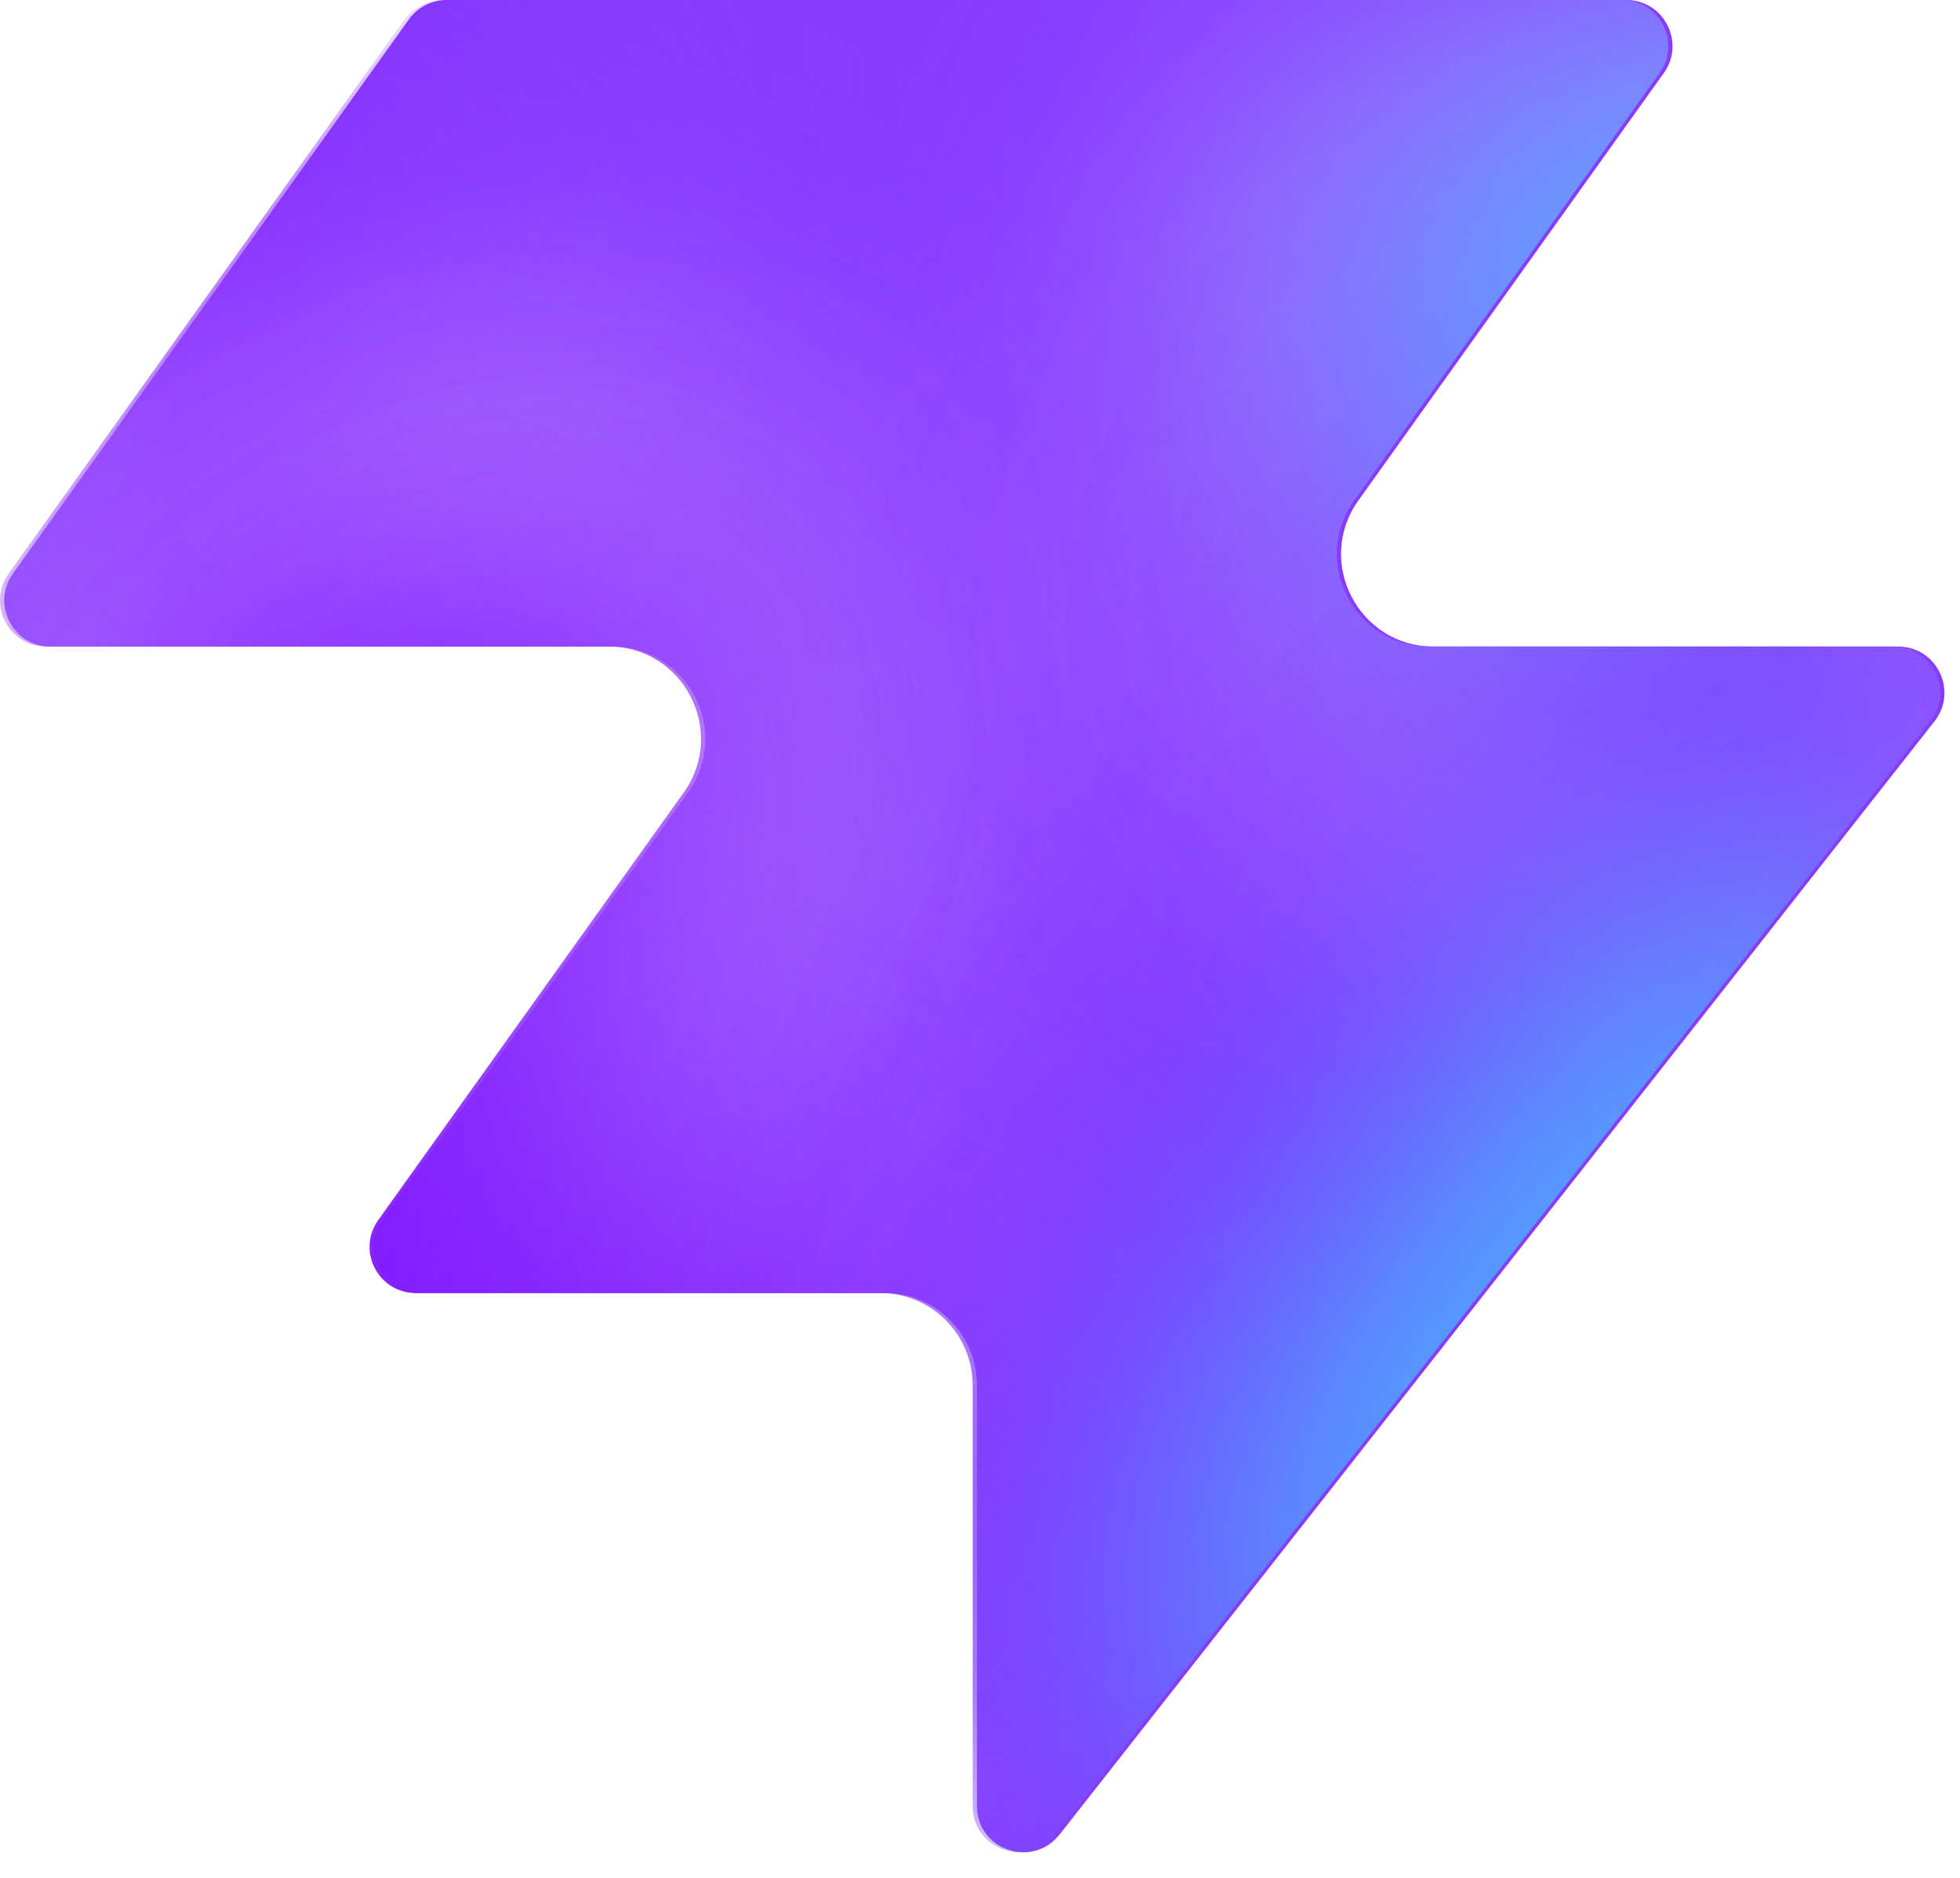
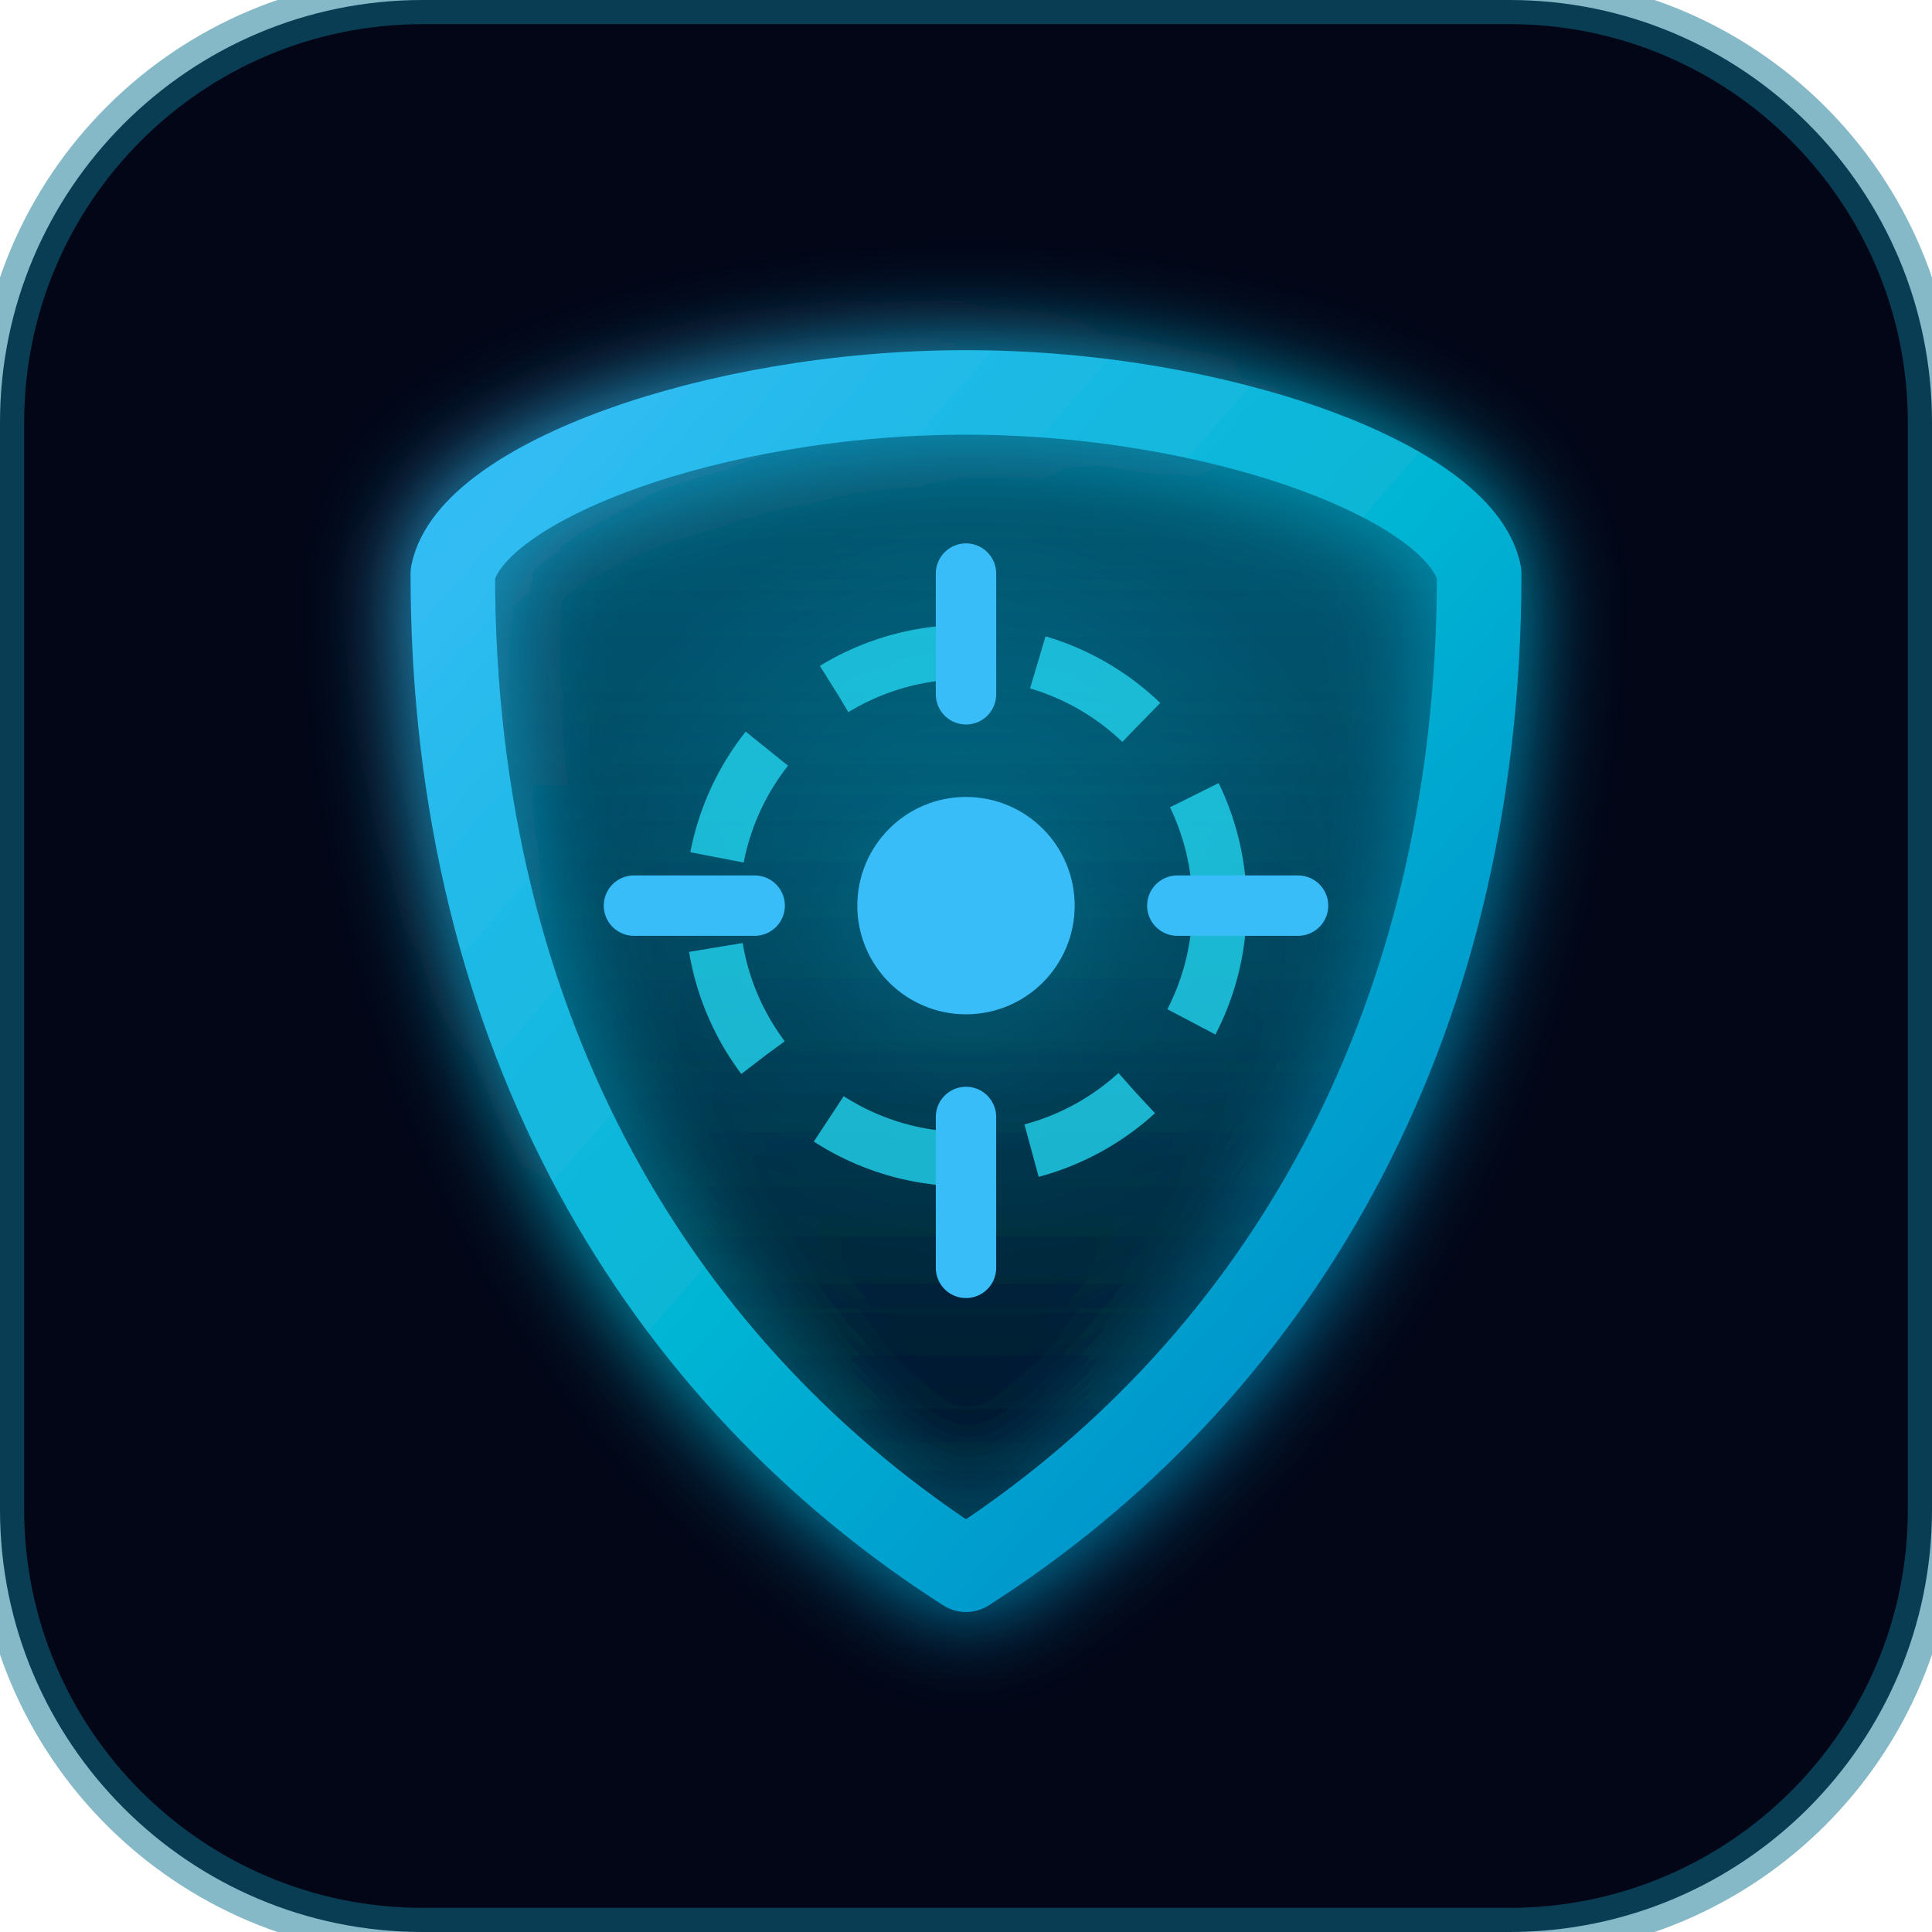
- <svg xmlns="http://www.w3.org/2000/svg" width="48" height="46" fill="none" viewBox="0 0 48 46">
-   <path fill="#863bff" d="M25.946 44.938c-.664.845-2.021.375-2.021-.698V33.937a2.26 2.26 0 0 0-2.262-2.262H10.287c-.92 0-1.456-1.04-.92-1.788l7.48-10.471c1.07-1.497 0-3.578-1.842-3.578H1.237c-.92 0-1.456-1.04-.92-1.788L10.013.474c.214-.297.556-.474.92-.474h28.894c.92 0 1.456 1.04.92 1.788l-7.48 10.471c-1.07 1.498 0 3.579 1.842 3.579h11.377c.943 0 1.473 1.088.89 1.83L25.947 44.94z" style="fill:#863bff;fill:color(display-p3 .525 .23 1);fill-opacity:1" />
-   <mask id="a" width="48" height="46" x="0" y="0" maskUnits="userSpaceOnUse" style="mask-type:alpha">
-     <path fill="#000" d="M25.842 44.938c-.664.844-2.021.375-2.021-.698V33.937a2.26 2.26 0 0 0-2.262-2.262H10.183c-.92 0-1.456-1.04-.92-1.788l7.48-10.471c1.07-1.498 0-3.579-1.842-3.579H1.133c-.92 0-1.456-1.04-.92-1.787L9.91.473c.214-.297.556-.474.92-.474h28.894c.92 0 1.456 1.04.92 1.788l-7.48 10.471c-1.07 1.498 0 3.578 1.842 3.578h11.377c.943 0 1.473 1.088.89 1.832L25.843 44.94z" style="fill:#000;fill-opacity:1" />
-   </mask>
-   <g mask="url(#a)">
-     <g filter="url(#b)">
-       <ellipse cx="5.508" cy="14.704" fill="#ede6ff" rx="5.508" ry="14.704" style="fill:#ede6ff;fill:color(display-p3 .927 .903 1);fill-opacity:1" transform="matrix(.00324 1 1 -.00324 -4.47 31.516)" />
-     </g>
-     <g filter="url(#c)">
-       <ellipse cx="10.399" cy="29.851" fill="#ede6ff" rx="10.399" ry="29.851" style="fill:#ede6ff;fill:color(display-p3 .927 .903 1);fill-opacity:1" transform="matrix(.00324 1 1 -.00324 -39.328 7.883)" />
-     </g>
-     <g filter="url(#d)">
-       <ellipse cx="5.508" cy="30.487" fill="#7e14ff" rx="5.508" ry="30.487" style="fill:#7e14ff;fill:color(display-p3 .492 .077 1);fill-opacity:1" transform="rotate(89.814 -25.913 -14.639)scale(1 -1)" />
-     </g>
-     <g filter="url(#e)">
-       <ellipse cx="5.508" cy="30.599" fill="#7e14ff" rx="5.508" ry="30.599" style="fill:#7e14ff;fill:color(display-p3 .492 .077 1);fill-opacity:1" transform="rotate(89.814 -32.644 -3.334)scale(1 -1)" />
-     </g>
-     <g filter="url(#f)">
-       <ellipse cx="5.508" cy="30.599" fill="#7e14ff" rx="5.508" ry="30.599" style="fill:#7e14ff;fill:color(display-p3 .492 .077 1);fill-opacity:1" transform="matrix(.00324 1 1 -.00324 -34.34 30.47)" />
-     </g>
-     <g filter="url(#g)">
-       <ellipse cx="14.072" cy="22.078" fill="#ede6ff" rx="14.072" ry="22.078" style="fill:#ede6ff;fill:color(display-p3 .927 .903 1);fill-opacity:1" transform="rotate(93.35 24.506 48.493)scale(-1 1)" />
-     </g>
-     <g filter="url(#h)">
-       <ellipse cx="3.47" cy="21.501" fill="#7e14ff" rx="3.47" ry="21.501" style="fill:#7e14ff;fill:color(display-p3 .492 .077 1);fill-opacity:1" transform="rotate(89.009 28.708 47.59)scale(-1 1)" />
-     </g>
-     <g filter="url(#i)">
-       <ellipse cx="3.47" cy="21.501" fill="#7e14ff" rx="3.47" ry="21.501" style="fill:#7e14ff;fill:color(display-p3 .492 .077 1);fill-opacity:1" transform="rotate(89.009 28.708 47.59)scale(-1 1)" />
-     </g>
-     <g filter="url(#j)">
-       <ellipse cx=".387" cy="8.972" fill="#7e14ff" rx="4.407" ry="29.108" style="fill:#7e14ff;fill:color(display-p3 .492 .077 1);fill-opacity:1" transform="rotate(39.51 .387 8.972)" />
-     </g>
-     <g filter="url(#k)">
-       <ellipse cx="47.523" cy="-6.092" fill="#7e14ff" rx="4.407" ry="29.108" style="fill:#7e14ff;fill:color(display-p3 .492 .077 1);fill-opacity:1" transform="rotate(37.892 47.523 -6.092)" />
-     </g>
-     <g filter="url(#l)">
-       <ellipse cx="41.412" cy="6.333" fill="#47bfff" rx="5.971" ry="9.665" style="fill:#47bfff;fill:color(display-p3 .28 .748 1);fill-opacity:1" transform="rotate(37.892 41.412 6.333)" />
-     </g>
-     <g filter="url(#m)">
-       <ellipse cx="-1.879" cy="38.332" fill="#7e14ff" rx="4.407" ry="29.108" style="fill:#7e14ff;fill:color(display-p3 .492 .077 1);fill-opacity:1" transform="rotate(37.892 -1.88 38.332)" />
-     </g>
-     <g filter="url(#n)">
-       <ellipse cx="-1.879" cy="38.332" fill="#7e14ff" rx="4.407" ry="29.108" style="fill:#7e14ff;fill:color(display-p3 .492 .077 1);fill-opacity:1" transform="rotate(37.892 -1.88 38.332)" />
-     </g>
-     <g filter="url(#o)">
-       <ellipse cx="35.651" cy="29.907" fill="#7e14ff" rx="4.407" ry="29.108" style="fill:#7e14ff;fill:color(display-p3 .492 .077 1);fill-opacity:1" transform="rotate(37.892 35.651 29.907)" />
-     </g>
-     <g filter="url(#p)">
-       <ellipse cx="38.418" cy="32.4" fill="#47bfff" rx="5.971" ry="15.297" style="fill:#47bfff;fill:color(display-p3 .28 .748 1);fill-opacity:1" transform="rotate(37.892 38.418 32.4)" />
-     </g>
-   </g>
+ <svg xmlns="http://www.w3.org/2000/svg" viewBox="0 0 32 32" width="32" height="32" fill="none">
  <defs>
-     <filter id="b" width="60.045" height="41.654" x="-19.77" y="16.149" color-interpolation-filters="sRGB" filterUnits="userSpaceOnUse">
-       <feFlood flood-opacity="0" result="BackgroundImageFix" />
-       <feBlend in="SourceGraphic" in2="BackgroundImageFix" result="shape" />
-       <feGaussianBlur result="effect1_foregroundBlur_2002_17158" stdDeviation="7.659" />
-     </filter>
-     <filter id="c" width="90.34" height="51.437" x="-54.613" y="-7.533" color-interpolation-filters="sRGB" filterUnits="userSpaceOnUse">
-       <feFlood flood-opacity="0" result="BackgroundImageFix" />
-       <feBlend in="SourceGraphic" in2="BackgroundImageFix" result="shape" />
-       <feGaussianBlur result="effect1_foregroundBlur_2002_17158" stdDeviation="7.659" />
-     </filter>
-     <filter id="d" width="79.355" height="29.4" x="-49.64" y="2.03" color-interpolation-filters="sRGB" filterUnits="userSpaceOnUse">
-       <feFlood flood-opacity="0" result="BackgroundImageFix" />
-       <feBlend in="SourceGraphic" in2="BackgroundImageFix" result="shape" />
-       <feGaussianBlur result="effect1_foregroundBlur_2002_17158" stdDeviation="4.596" />
-     </filter>
-     <filter id="e" width="79.579" height="29.4" x="-45.045" y="20.029" color-interpolation-filters="sRGB" filterUnits="userSpaceOnUse">
-       <feFlood flood-opacity="0" result="BackgroundImageFix" />
-       <feBlend in="SourceGraphic" in2="BackgroundImageFix" result="shape" />
-       <feGaussianBlur result="effect1_foregroundBlur_2002_17158" stdDeviation="4.596" />
-     </filter>
-     <filter id="f" width="79.579" height="29.4" x="-43.513" y="21.178" color-interpolation-filters="sRGB" filterUnits="userSpaceOnUse">
-       <feFlood flood-opacity="0" result="BackgroundImageFix" />
-       <feBlend in="SourceGraphic" in2="BackgroundImageFix" result="shape" />
-       <feGaussianBlur result="effect1_foregroundBlur_2002_17158" stdDeviation="4.596" />
-     </filter>
-     <filter id="g" width="74.749" height="58.852" x="15.756" y="-17.901" color-interpolation-filters="sRGB" filterUnits="userSpaceOnUse">
-       <feFlood flood-opacity="0" result="BackgroundImageFix" />
-       <feBlend in="SourceGraphic" in2="BackgroundImageFix" result="shape" />
-       <feGaussianBlur result="effect1_foregroundBlur_2002_17158" stdDeviation="7.659" />
-     </filter>
-     <filter id="h" width="61.377" height="25.362" x="23.548" y="2.284" color-interpolation-filters="sRGB" filterUnits="userSpaceOnUse">
-       <feFlood flood-opacity="0" result="BackgroundImageFix" />
-       <feBlend in="SourceGraphic" in2="BackgroundImageFix" result="shape" />
-       <feGaussianBlur result="effect1_foregroundBlur_2002_17158" stdDeviation="4.596" />
-     </filter>
-     <filter id="i" width="61.377" height="25.362" x="23.548" y="2.284" color-interpolation-filters="sRGB" filterUnits="userSpaceOnUse">
-       <feFlood flood-opacity="0" result="BackgroundImageFix" />
-       <feBlend in="SourceGraphic" in2="BackgroundImageFix" result="shape" />
-       <feGaussianBlur result="effect1_foregroundBlur_2002_17158" stdDeviation="4.596" />
-     </filter>
-     <filter id="j" width="56.045" height="63.649" x="-27.636" y="-22.853" color-interpolation-filters="sRGB" filterUnits="userSpaceOnUse">
-       <feFlood flood-opacity="0" result="BackgroundImageFix" />
-       <feBlend in="SourceGraphic" in2="BackgroundImageFix" result="shape" />
-       <feGaussianBlur result="effect1_foregroundBlur_2002_17158" stdDeviation="4.596" />
-     </filter>
-     <filter id="k" width="54.814" height="64.646" x="20.116" y="-38.415" color-interpolation-filters="sRGB" filterUnits="userSpaceOnUse">
-       <feFlood flood-opacity="0" result="BackgroundImageFix" />
-       <feBlend in="SourceGraphic" in2="BackgroundImageFix" result="shape" />
-       <feGaussianBlur result="effect1_foregroundBlur_2002_17158" stdDeviation="4.596" />
-     </filter>
-     <filter id="l" width="33.541" height="35.313" x="24.641" y="-11.323" color-interpolation-filters="sRGB" filterUnits="userSpaceOnUse">
-       <feFlood flood-opacity="0" result="BackgroundImageFix" />
-       <feBlend in="SourceGraphic" in2="BackgroundImageFix" result="shape" />
-       <feGaussianBlur result="effect1_foregroundBlur_2002_17158" stdDeviation="4.596" />
-     </filter>
-     <filter id="m" width="54.814" height="64.646" x="-29.286" y="6.009" color-interpolation-filters="sRGB" filterUnits="userSpaceOnUse">
-       <feFlood flood-opacity="0" result="BackgroundImageFix" />
-       <feBlend in="SourceGraphic" in2="BackgroundImageFix" result="shape" />
-       <feGaussianBlur result="effect1_foregroundBlur_2002_17158" stdDeviation="4.596" />
-     </filter>
-     <filter id="n" width="54.814" height="64.646" x="-29.286" y="6.009" color-interpolation-filters="sRGB" filterUnits="userSpaceOnUse">
-       <feFlood flood-opacity="0" result="BackgroundImageFix" />
-       <feBlend in="SourceGraphic" in2="BackgroundImageFix" result="shape" />
-       <feGaussianBlur result="effect1_foregroundBlur_2002_17158" stdDeviation="4.596" />
-     </filter>
-     <filter id="o" width="54.814" height="64.646" x="8.244" y="-2.416" color-interpolation-filters="sRGB" filterUnits="userSpaceOnUse">
-       <feFlood flood-opacity="0" result="BackgroundImageFix" />
-       <feBlend in="SourceGraphic" in2="BackgroundImageFix" result="shape" />
-       <feGaussianBlur result="effect1_foregroundBlur_2002_17158" stdDeviation="4.596" />
-     </filter>
-     <filter id="p" width="39.409" height="43.623" x="18.713" y="10.588" color-interpolation-filters="sRGB" filterUnits="userSpaceOnUse">
-       <feFlood flood-opacity="0" result="BackgroundImageFix" />
-       <feBlend in="SourceGraphic" in2="BackgroundImageFix" result="shape" />
-       <feGaussianBlur result="effect1_foregroundBlur_2002_17158" stdDeviation="4.596" />
+     <linearGradient id="shieldBorder" x1="0%" y1="0%" x2="100%" y2="100%">
+       <stop offset="0%" stop-color="#38bdf8" />
+       <stop offset="50%" stop-color="#06b6d4" />
+       <stop offset="100%" stop-color="#0284c7" />
+     </linearGradient>
+     <linearGradient id="shieldFill" x1="50%" y1="0%" x2="50%" y2="100%">
+       <stop offset="0%" stop-color="#0891b2" stop-opacity="0.35" />
+       <stop offset="100%" stop-color="#020617" stop-opacity="0.8" />
+     </linearGradient>
+     <radialGradient id="centerGlow" cx="50%" cy="50%" r="50%">
+       <stop offset="0%" stop-color="#22d3ee" stop-opacity="0.9" />
+       <stop offset="40%" stop-color="#06b6d4" stop-opacity="0.4" />
+       <stop offset="100%" stop-color="#06b6d4" stop-opacity="0" />
+     </radialGradient>
+     <filter id="neonGlow" x="-20%" y="-20%" width="140%" height="140%">
+       <feGaussianBlur stdDeviation="0.8" result="blur" />
+       <feComposite in="SourceGraphic" in2="blur" operator="over" />
    </filter>
  </defs>
+   <rect width="32" height="32" rx="7" fill="#020617" stroke="#0e7490" stroke-width="0.8" stroke-opacity="0.5" />
+   <circle cx="16" cy="15.5" r="7" fill="url(#centerGlow)" />
+   <path d="M 16 6.5 C 20.2 6.5 24.2 8 24.5 9.5 C 24.5 17.2 21 22.8 16 26 C 11 22.8 7.5 17.2 7.5 9.5 C 7.8 8 11.8 6.5 16 6.5 Z" fill="url(#shieldFill)" stroke="url(#shieldBorder)" stroke-width="1.4" stroke-linejoin="round" filter="url(#neonGlow)" />
+   <circle cx="16" cy="15" r="4.2" stroke="#22d3ee" stroke-width="0.9" stroke-dasharray="2 1.5" stroke-opacity="0.8" />
+   <circle cx="16" cy="15" r="1.8" fill="#38bdf8" />
+   <path d="M 16 9.5 L 16 11.5 M 16 18.5 L 16 21 M 10.5 15 L 12.5 15 M 19.5 15 L 21.5 15" stroke="#38bdf8" stroke-width="1" stroke-linecap="round" />
</svg>
